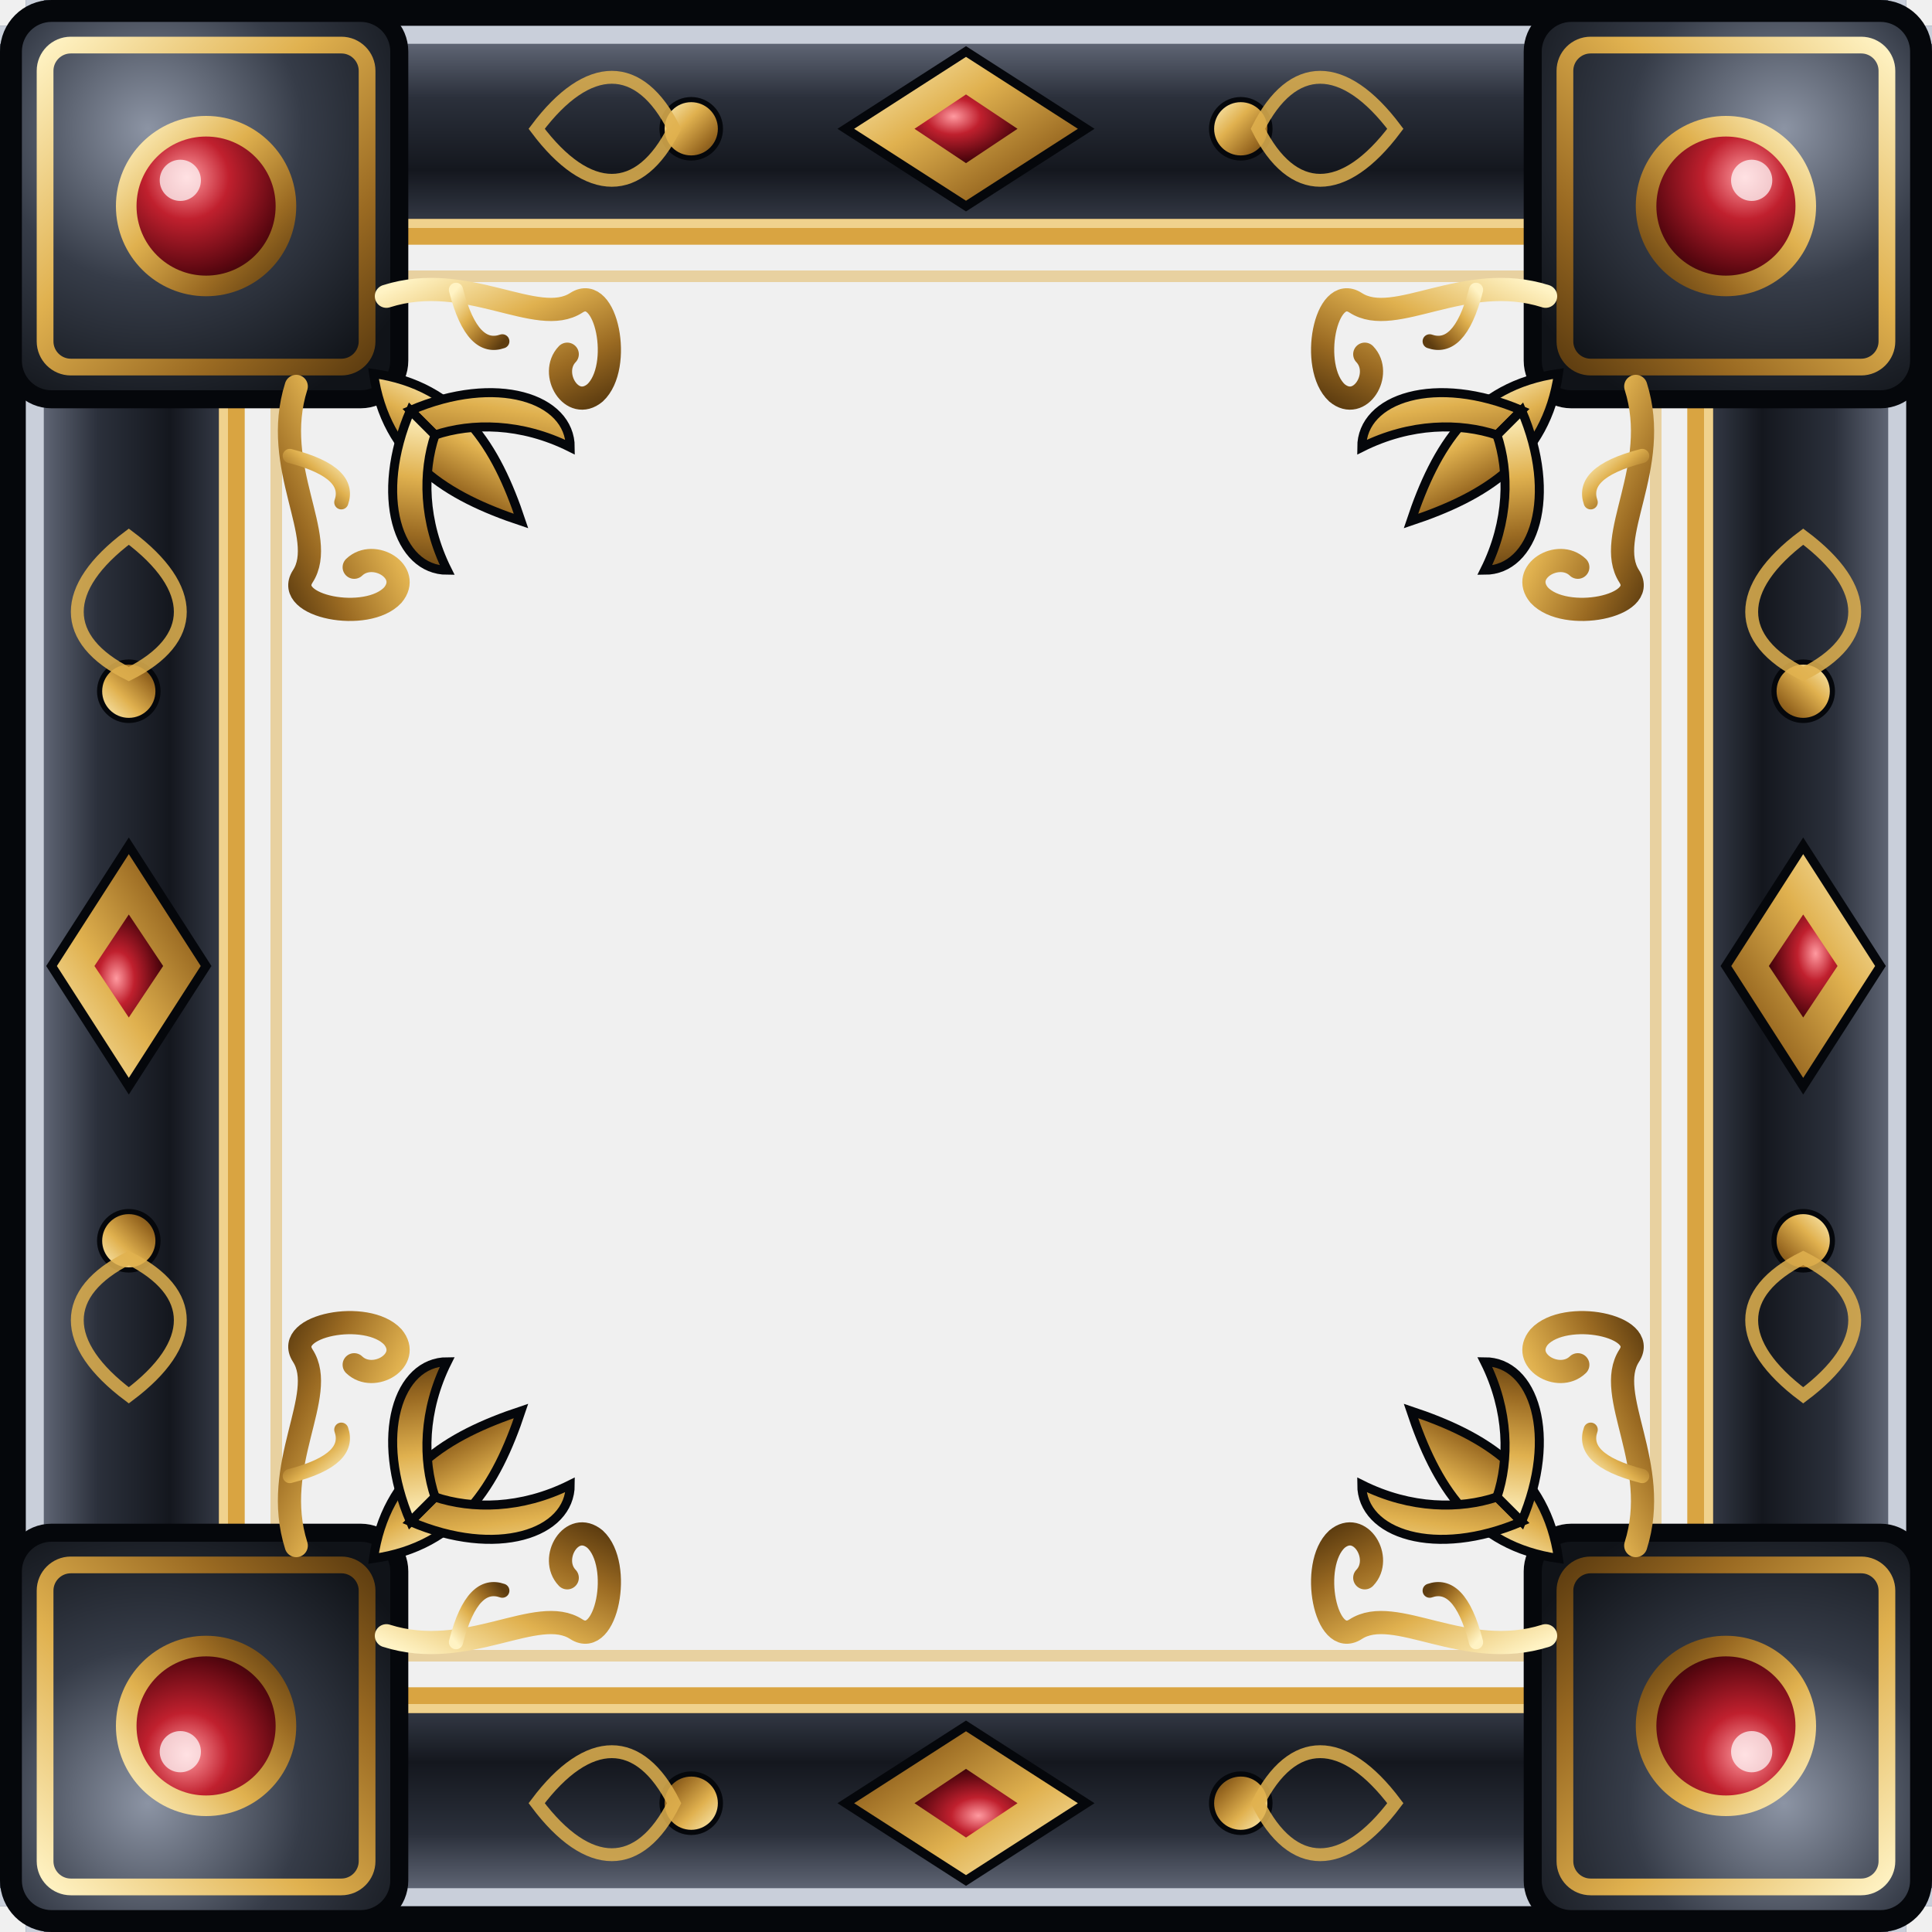
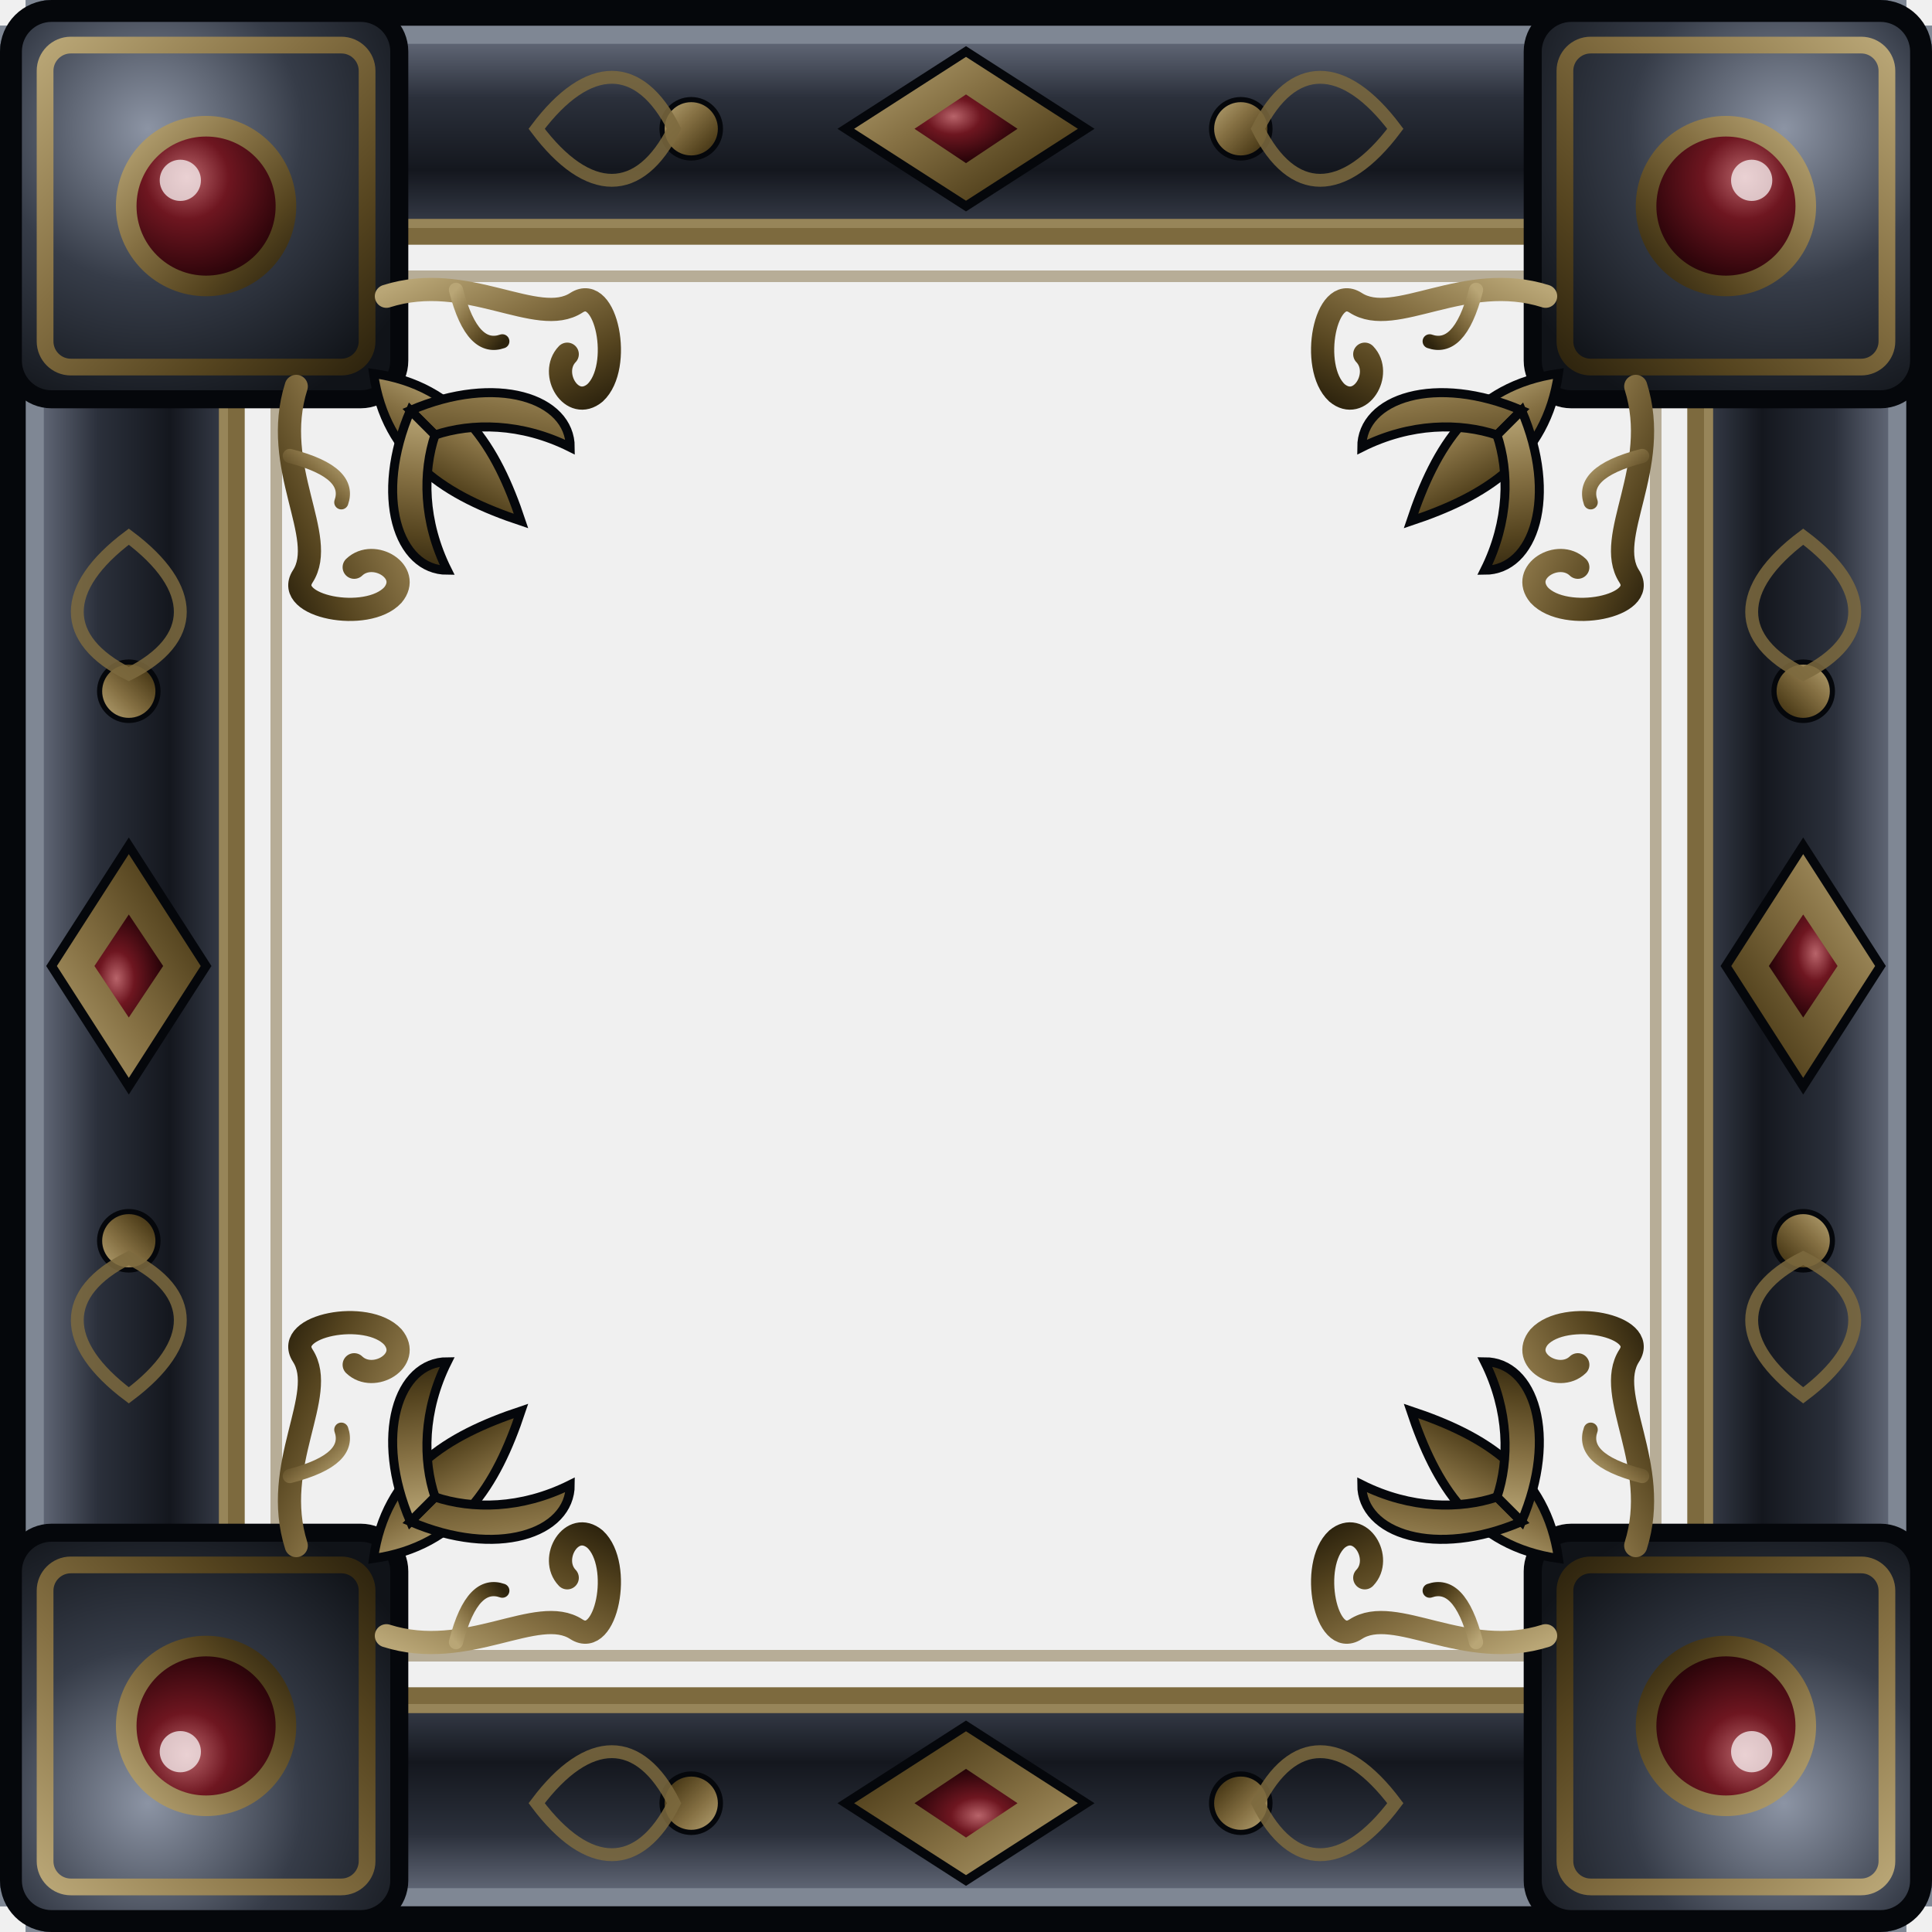
<svg xmlns="http://www.w3.org/2000/svg" viewBox="0 0 150 150" width="150" height="150">
  <defs>
    <linearGradient id="iron" x1="0" y1="0" x2="0" y2="1">
      <stop offset="0" stop-color="#6f7686" />
      <stop offset=".35" stop-color="#2b303b" />
      <stop offset=".7" stop-color="#14171e" />
      <stop offset="1" stop-color="#3a404d" />
    </linearGradient>
    <linearGradient id="ironv" x1="0" y1="0" x2="1" y2="0">
      <stop offset="0" stop-color="#6f7686" />
      <stop offset=".35" stop-color="#2b303b" />
      <stop offset=".7" stop-color="#14171e" />
      <stop offset="1" stop-color="#3a404d" />
    </linearGradient>
    <linearGradient id="silver" x1="0" y1="0" x2="1" y2="1">
      <stop offset="0" stop-color="#f4f6fa" />
      <stop offset=".45" stop-color="#a3abba" />
      <stop offset="1" stop-color="#454b58" />
    </linearGradient>
    <linearGradient id="gold" x1="0" y1="0" x2="1" y2="1">
-       <stop offset="0" stop-color="#fff3c4" />
-       <stop offset=".4" stop-color="#e0b14f" />
-       <stop offset=".75" stop-color="#9a6a22" />
-       <stop offset="1" stop-color="#5e3d10" />
+       <stop offset="0" stop-color="#b9a676" />
+       <stop offset=".4" stop-color="#857043" />
+       <stop offset=".75" stop-color="#55441f" />
+       <stop offset="1" stop-color="#2e240e" />
    </linearGradient>
    <radialGradient id="gem" cx=".38" cy=".32" r=".75">
-       <stop offset="0" stop-color="#ff9aa0" />
-       <stop offset=".35" stop-color="#c0202e" />
-       <stop offset=".8" stop-color="#5a0710" />
-       <stop offset="1" stop-color="#2a0306" />
+       <stop offset="0" stop-color="#b8646a" />
+       <stop offset=".35" stop-color="#6e1620" />
+       <stop offset=".8" stop-color="#33060c" />
+       <stop offset="1" stop-color="#180204" />
    </radialGradient>
    <radialGradient id="boss" cx=".35" cy=".3" r=".8">
      <stop offset="0" stop-color="#8c94a4" />
      <stop offset=".5" stop-color="#363c48" />
      <stop offset="1" stop-color="#101318" />
    </radialGradient>
  </defs>
  <g>
    <rect x="0" y="2" width="150" height="16" fill="url(#iron)" />
-     <rect x="0" y="2" width="150" height="1.4" fill="#c9cfda" />
-     <rect x="0" y="17" width="150" height="2" fill="#d9a441" />
-     <rect x="0" y="17" width="150" height=".7" fill="#fff0bf" opacity=".6" />
-     <rect x="0" y="21" width="150" height=".9" fill="#e0b14f" opacity=".5" />
+     <rect x="0" y="2" width="150" height="1.4" fill="#7f8794" />
+     <rect x="0" y="17" width="150" height="2" fill="#7d6a3e" />
+     <rect x="0" y="17" width="150" height=".7" fill="#a8976a" opacity=".6" />
+     <rect x="0" y="21" width="150" height=".9" fill="#7d6a3e" opacity=".5" />
    <g transform="translate(50 0)">
      <path d="M15.667 10 l9.333 -6 l9.333 6 l-9.333 6 z" fill="url(#gold)" stroke="#05070b" stroke-width=".7" />
      <path d="M21 10 l4 -2.667 l4 2.667 l-4 2.667 z" fill="url(#gem)" />
      <circle cx="3.667" cy="10" r="2.267" fill="url(#gold)" stroke="#05070b" stroke-width=".4" />
      <circle cx="46.333" cy="10" r="2.267" fill="url(#gold)" stroke="#05070b" stroke-width=".4" />
-       <path d="M-8.333 10 c4 -5.333 8 -5.333 10.667 0 c-2.667 5.333 -6.667 5.333 -10.667 0 z" fill="none" stroke="#e0b14f" stroke-width="1" opacity=".85" />
-       <path d="M58.333 10 c-4 -5.333 -8 -5.333 -10.667 0 c2.667 5.333 6.667 5.333 10.667 0 z" fill="none" stroke="#e0b14f" stroke-width="1" opacity=".85" />
+       <path d="M-8.333 10 c4 -5.333 8 -5.333 10.667 0 c-2.667 5.333 -6.667 5.333 -10.667 0 z" fill="none" stroke="#7d6a3e" stroke-width="1" opacity=".85" />
+       <path d="M58.333 10 c-4 -5.333 -8 -5.333 -10.667 0 c2.667 5.333 6.667 5.333 10.667 0 z" fill="none" stroke="#7d6a3e" stroke-width="1" opacity=".85" />
    </g>
  </g>
  <g transform="translate(150 0) rotate(90)">
    <rect x="0" y="2" width="150" height="16" fill="url(#iron)" />
-     <rect x="0" y="2" width="150" height="1.4" fill="#c9cfda" />
-     <rect x="0" y="17" width="150" height="2" fill="#d9a441" />
-     <rect x="0" y="17" width="150" height=".7" fill="#fff0bf" opacity=".6" />
-     <rect x="0" y="21" width="150" height=".9" fill="#e0b14f" opacity=".5" />
+     <rect x="0" y="2" width="150" height="1.4" fill="#7f8794" />
+     <rect x="0" y="17" width="150" height="2" fill="#7d6a3e" />
+     <rect x="0" y="17" width="150" height=".7" fill="#a8976a" opacity=".6" />
+     <rect x="0" y="21" width="150" height=".9" fill="#7d6a3e" opacity=".5" />
    <g transform="translate(50 0)">
      <path d="M15.667 10 l9.333 -6 l9.333 6 l-9.333 6 z" fill="url(#gold)" stroke="#05070b" stroke-width=".7" />
      <path d="M21 10 l4 -2.667 l4 2.667 l-4 2.667 z" fill="url(#gem)" />
      <circle cx="3.667" cy="10" r="2.267" fill="url(#gold)" stroke="#05070b" stroke-width=".4" />
      <circle cx="46.333" cy="10" r="2.267" fill="url(#gold)" stroke="#05070b" stroke-width=".4" />
-       <path d="M-8.333 10 c4 -5.333 8 -5.333 10.667 0 c-2.667 5.333 -6.667 5.333 -10.667 0 z" fill="none" stroke="#e0b14f" stroke-width="1" opacity=".85" />
-       <path d="M58.333 10 c-4 -5.333 -8 -5.333 -10.667 0 c2.667 5.333 6.667 5.333 10.667 0 z" fill="none" stroke="#e0b14f" stroke-width="1" opacity=".85" />
+       <path d="M-8.333 10 c4 -5.333 8 -5.333 10.667 0 c-2.667 5.333 -6.667 5.333 -10.667 0 z" fill="none" stroke="#7d6a3e" stroke-width="1" opacity=".85" />
+       <path d="M58.333 10 c-4 -5.333 -8 -5.333 -10.667 0 c2.667 5.333 6.667 5.333 10.667 0 z" fill="none" stroke="#7d6a3e" stroke-width="1" opacity=".85" />
    </g>
  </g>
  <g transform="translate(150 150) rotate(180)">
    <rect x="0" y="2" width="150" height="16" fill="url(#iron)" />
-     <rect x="0" y="2" width="150" height="1.4" fill="#c9cfda" />
-     <rect x="0" y="17" width="150" height="2" fill="#d9a441" />
-     <rect x="0" y="17" width="150" height=".7" fill="#fff0bf" opacity=".6" />
-     <rect x="0" y="21" width="150" height=".9" fill="#e0b14f" opacity=".5" />
+     <rect x="0" y="2" width="150" height="1.4" fill="#7f8794" />
+     <rect x="0" y="17" width="150" height="2" fill="#7d6a3e" />
+     <rect x="0" y="17" width="150" height=".7" fill="#a8976a" opacity=".6" />
+     <rect x="0" y="21" width="150" height=".9" fill="#7d6a3e" opacity=".5" />
    <g transform="translate(50 0)">
      <path d="M15.667 10 l9.333 -6 l9.333 6 l-9.333 6 z" fill="url(#gold)" stroke="#05070b" stroke-width=".7" />
      <path d="M21 10 l4 -2.667 l4 2.667 l-4 2.667 z" fill="url(#gem)" />
      <circle cx="3.667" cy="10" r="2.267" fill="url(#gold)" stroke="#05070b" stroke-width=".4" />
      <circle cx="46.333" cy="10" r="2.267" fill="url(#gold)" stroke="#05070b" stroke-width=".4" />
-       <path d="M-8.333 10 c4 -5.333 8 -5.333 10.667 0 c-2.667 5.333 -6.667 5.333 -10.667 0 z" fill="none" stroke="#e0b14f" stroke-width="1" opacity=".85" />
-       <path d="M58.333 10 c-4 -5.333 -8 -5.333 -10.667 0 c2.667 5.333 6.667 5.333 10.667 0 z" fill="none" stroke="#e0b14f" stroke-width="1" opacity=".85" />
+       <path d="M-8.333 10 c4 -5.333 8 -5.333 10.667 0 c-2.667 5.333 -6.667 5.333 -10.667 0 z" fill="none" stroke="#7d6a3e" stroke-width="1" opacity=".85" />
+       <path d="M58.333 10 c-4 -5.333 -8 -5.333 -10.667 0 c2.667 5.333 6.667 5.333 10.667 0 z" fill="none" stroke="#7d6a3e" stroke-width="1" opacity=".85" />
    </g>
  </g>
  <g transform="translate(0 150) rotate(-90)">
    <rect x="0" y="2" width="150" height="16" fill="url(#iron)" />
-     <rect x="0" y="2" width="150" height="1.4" fill="#c9cfda" />
-     <rect x="0" y="17" width="150" height="2" fill="#d9a441" />
-     <rect x="0" y="17" width="150" height=".7" fill="#fff0bf" opacity=".6" />
-     <rect x="0" y="21" width="150" height=".9" fill="#e0b14f" opacity=".5" />
+     <rect x="0" y="2" width="150" height="1.4" fill="#7f8794" />
+     <rect x="0" y="17" width="150" height="2" fill="#7d6a3e" />
+     <rect x="0" y="17" width="150" height=".7" fill="#a8976a" opacity=".6" />
+     <rect x="0" y="21" width="150" height=".9" fill="#7d6a3e" opacity=".5" />
    <g transform="translate(50 0)">
      <path d="M15.667 10 l9.333 -6 l9.333 6 l-9.333 6 z" fill="url(#gold)" stroke="#05070b" stroke-width=".7" />
      <path d="M21 10 l4 -2.667 l4 2.667 l-4 2.667 z" fill="url(#gem)" />
      <circle cx="3.667" cy="10" r="2.267" fill="url(#gold)" stroke="#05070b" stroke-width=".4" />
      <circle cx="46.333" cy="10" r="2.267" fill="url(#gold)" stroke="#05070b" stroke-width=".4" />
-       <path d="M-8.333 10 c4 -5.333 8 -5.333 10.667 0 c-2.667 5.333 -6.667 5.333 -10.667 0 z" fill="none" stroke="#e0b14f" stroke-width="1" opacity=".85" />
-       <path d="M58.333 10 c-4 -5.333 -8 -5.333 -10.667 0 c2.667 5.333 6.667 5.333 10.667 0 z" fill="none" stroke="#e0b14f" stroke-width="1" opacity=".85" />
+       <path d="M-8.333 10 c4 -5.333 8 -5.333 10.667 0 c-2.667 5.333 -6.667 5.333 -10.667 0 z" fill="none" stroke="#7d6a3e" stroke-width="1" opacity=".85" />
+       <path d="M58.333 10 c-4 -5.333 -8 -5.333 -10.667 0 c2.667 5.333 6.667 5.333 10.667 0 z" fill="none" stroke="#7d6a3e" stroke-width="1" opacity=".85" />
    </g>
  </g>
  <rect x="1" y="1" width="148" height="148" rx="3" fill="none" stroke="#05070b" stroke-width="2" />
  <g>
    <rect x="1" y="1" width="30" height="30" rx="3" fill="url(#boss)" stroke="#05070b" stroke-width="1.4" />
    <rect x="3.5" y="3.5" width="25" height="25" rx="2" fill="none" stroke="url(#gold)" stroke-width="1.3" />
    <circle cx="16" cy="16" r="6.2" fill="url(#gem)" stroke="url(#gold)" stroke-width="1.6" />
    <circle cx="14" cy="14" r="1.6" fill="#fff" opacity=".7" />
    <g transform="translate(30 23)">
      <path d="M0 0 C6.3 -2 11.7 2.5 14.76 0.5     C17.1 -1 18.36 5.5 16.2 7.5 C14.4 9 12.6 6 14.04 4.5" fill="none" stroke="url(#gold)" stroke-width="1.8" stroke-linecap="round" />
      <path d="M5.4 -0.5 c0.9 3.5 2.16 4.5 3.6 4" fill="none" stroke="url(#gold)" stroke-width="1.1" stroke-linecap="round" />
    </g>
    <g transform="translate(23 30) rotate(90)">
      <path d="M0 0 C6.3 2 11.7 -2.5 14.76 -0.5     C17.1 1 18.36 -5.5 16.2 -7.5 C14.4 -9 12.6 -6 14.04 -4.5" fill="none" stroke="url(#gold)" stroke-width="1.8" stroke-linecap="round" />
      <path d="M5.4 0.5 c0.9 -3.5 2.16 -4.5 3.6 -4" fill="none" stroke="url(#gold)" stroke-width="1.1" stroke-linecap="round" />
    </g>
    <g transform="translate(29 29) rotate(45)">
      <g fill="url(#gold)" stroke="#05070b" stroke-width=".7">
        <path d="M0 0 C5.4 -4.05 10.8 -2.7 16.2 0 C10.8 2.7 5.4 4.05 0 0 Z" />
        <path d="M4.05 0 C6.75 -6.75 12.15 -9.45 14.85 -6.75 C10.8 -5.4 8.1 -2.7 6.75 0 Z" />
        <path d="M4.05 0 C6.75 6.75 12.15 9.45 14.85 6.75 C10.8 5.4 8.1 2.7 6.75 0 Z" />
      </g>
    </g>
  </g>
  <g transform="translate(150 0) scale(-1 1)">
    <g>
      <rect x="1" y="1" width="30" height="30" rx="3" fill="url(#boss)" stroke="#05070b" stroke-width="1.4" />
      <rect x="3.5" y="3.5" width="25" height="25" rx="2" fill="none" stroke="url(#gold)" stroke-width="1.3" />
      <circle cx="16" cy="16" r="6.2" fill="url(#gem)" stroke="url(#gold)" stroke-width="1.6" />
      <circle cx="14" cy="14" r="1.6" fill="#fff" opacity=".7" />
      <g transform="translate(30 23)">
        <path d="M0 0 C6.3 -2 11.7 2.5 14.76 0.5     C17.1 -1 18.36 5.5 16.2 7.5 C14.4 9 12.6 6 14.04 4.5" fill="none" stroke="url(#gold)" stroke-width="1.8" stroke-linecap="round" />
        <path d="M5.4 -0.5 c0.9 3.5 2.16 4.5 3.6 4" fill="none" stroke="url(#gold)" stroke-width="1.1" stroke-linecap="round" />
      </g>
      <g transform="translate(23 30) rotate(90)">
        <path d="M0 0 C6.3 2 11.7 -2.5 14.76 -0.5     C17.1 1 18.36 -5.5 16.2 -7.5 C14.4 -9 12.6 -6 14.04 -4.5" fill="none" stroke="url(#gold)" stroke-width="1.8" stroke-linecap="round" />
        <path d="M5.4 0.5 c0.9 -3.5 2.16 -4.5 3.6 -4" fill="none" stroke="url(#gold)" stroke-width="1.1" stroke-linecap="round" />
      </g>
      <g transform="translate(29 29) rotate(45)">
        <g fill="url(#gold)" stroke="#05070b" stroke-width=".7">
          <path d="M0 0 C5.4 -4.05 10.8 -2.7 16.2 0 C10.8 2.7 5.4 4.05 0 0 Z" />
          <path d="M4.05 0 C6.75 -6.75 12.15 -9.45 14.85 -6.75 C10.8 -5.4 8.1 -2.7 6.75 0 Z" />
          <path d="M4.05 0 C6.75 6.75 12.15 9.45 14.85 6.75 C10.8 5.4 8.1 2.7 6.75 0 Z" />
        </g>
      </g>
    </g>
  </g>
  <g transform="translate(0 150) scale(1 -1)">
    <g>
      <rect x="1" y="1" width="30" height="30" rx="3" fill="url(#boss)" stroke="#05070b" stroke-width="1.4" />
      <rect x="3.5" y="3.5" width="25" height="25" rx="2" fill="none" stroke="url(#gold)" stroke-width="1.3" />
      <circle cx="16" cy="16" r="6.2" fill="url(#gem)" stroke="url(#gold)" stroke-width="1.6" />
      <circle cx="14" cy="14" r="1.6" fill="#fff" opacity=".7" />
      <g transform="translate(30 23)">
        <path d="M0 0 C6.3 -2 11.7 2.5 14.76 0.5     C17.1 -1 18.36 5.5 16.2 7.5 C14.4 9 12.6 6 14.04 4.5" fill="none" stroke="url(#gold)" stroke-width="1.8" stroke-linecap="round" />
        <path d="M5.4 -0.5 c0.9 3.5 2.16 4.5 3.6 4" fill="none" stroke="url(#gold)" stroke-width="1.1" stroke-linecap="round" />
      </g>
      <g transform="translate(23 30) rotate(90)">
        <path d="M0 0 C6.3 2 11.7 -2.5 14.76 -0.5     C17.1 1 18.36 -5.5 16.2 -7.5 C14.4 -9 12.6 -6 14.04 -4.5" fill="none" stroke="url(#gold)" stroke-width="1.8" stroke-linecap="round" />
        <path d="M5.4 0.5 c0.9 -3.5 2.16 -4.5 3.6 -4" fill="none" stroke="url(#gold)" stroke-width="1.1" stroke-linecap="round" />
      </g>
      <g transform="translate(29 29) rotate(45)">
        <g fill="url(#gold)" stroke="#05070b" stroke-width=".7">
          <path d="M0 0 C5.4 -4.05 10.8 -2.7 16.2 0 C10.8 2.7 5.4 4.05 0 0 Z" />
          <path d="M4.05 0 C6.75 -6.75 12.15 -9.45 14.85 -6.75 C10.8 -5.4 8.1 -2.7 6.75 0 Z" />
          <path d="M4.05 0 C6.75 6.75 12.15 9.45 14.85 6.75 C10.8 5.4 8.1 2.7 6.75 0 Z" />
        </g>
      </g>
    </g>
  </g>
  <g transform="translate(150 150) scale(-1 -1)">
    <g>
      <rect x="1" y="1" width="30" height="30" rx="3" fill="url(#boss)" stroke="#05070b" stroke-width="1.4" />
      <rect x="3.5" y="3.5" width="25" height="25" rx="2" fill="none" stroke="url(#gold)" stroke-width="1.3" />
      <circle cx="16" cy="16" r="6.2" fill="url(#gem)" stroke="url(#gold)" stroke-width="1.6" />
      <circle cx="14" cy="14" r="1.6" fill="#fff" opacity=".7" />
      <g transform="translate(30 23)">
        <path d="M0 0 C6.3 -2 11.7 2.5 14.76 0.5     C17.1 -1 18.36 5.5 16.2 7.5 C14.4 9 12.6 6 14.04 4.5" fill="none" stroke="url(#gold)" stroke-width="1.8" stroke-linecap="round" />
        <path d="M5.4 -0.5 c0.9 3.5 2.16 4.5 3.6 4" fill="none" stroke="url(#gold)" stroke-width="1.1" stroke-linecap="round" />
      </g>
      <g transform="translate(23 30) rotate(90)">
        <path d="M0 0 C6.3 2 11.7 -2.5 14.76 -0.5     C17.1 1 18.36 -5.5 16.2 -7.5 C14.4 -9 12.6 -6 14.04 -4.5" fill="none" stroke="url(#gold)" stroke-width="1.8" stroke-linecap="round" />
        <path d="M5.4 0.5 c0.9 -3.5 2.16 -4.5 3.6 -4" fill="none" stroke="url(#gold)" stroke-width="1.1" stroke-linecap="round" />
      </g>
      <g transform="translate(29 29) rotate(45)">
        <g fill="url(#gold)" stroke="#05070b" stroke-width=".7">
          <path d="M0 0 C5.4 -4.05 10.8 -2.7 16.2 0 C10.8 2.7 5.4 4.05 0 0 Z" />
          <path d="M4.05 0 C6.75 -6.75 12.15 -9.45 14.85 -6.75 C10.8 -5.4 8.1 -2.7 6.75 0 Z" />
          <path d="M4.05 0 C6.75 6.75 12.15 9.45 14.85 6.75 C10.8 5.4 8.1 2.7 6.75 0 Z" />
        </g>
      </g>
    </g>
  </g>
</svg>
